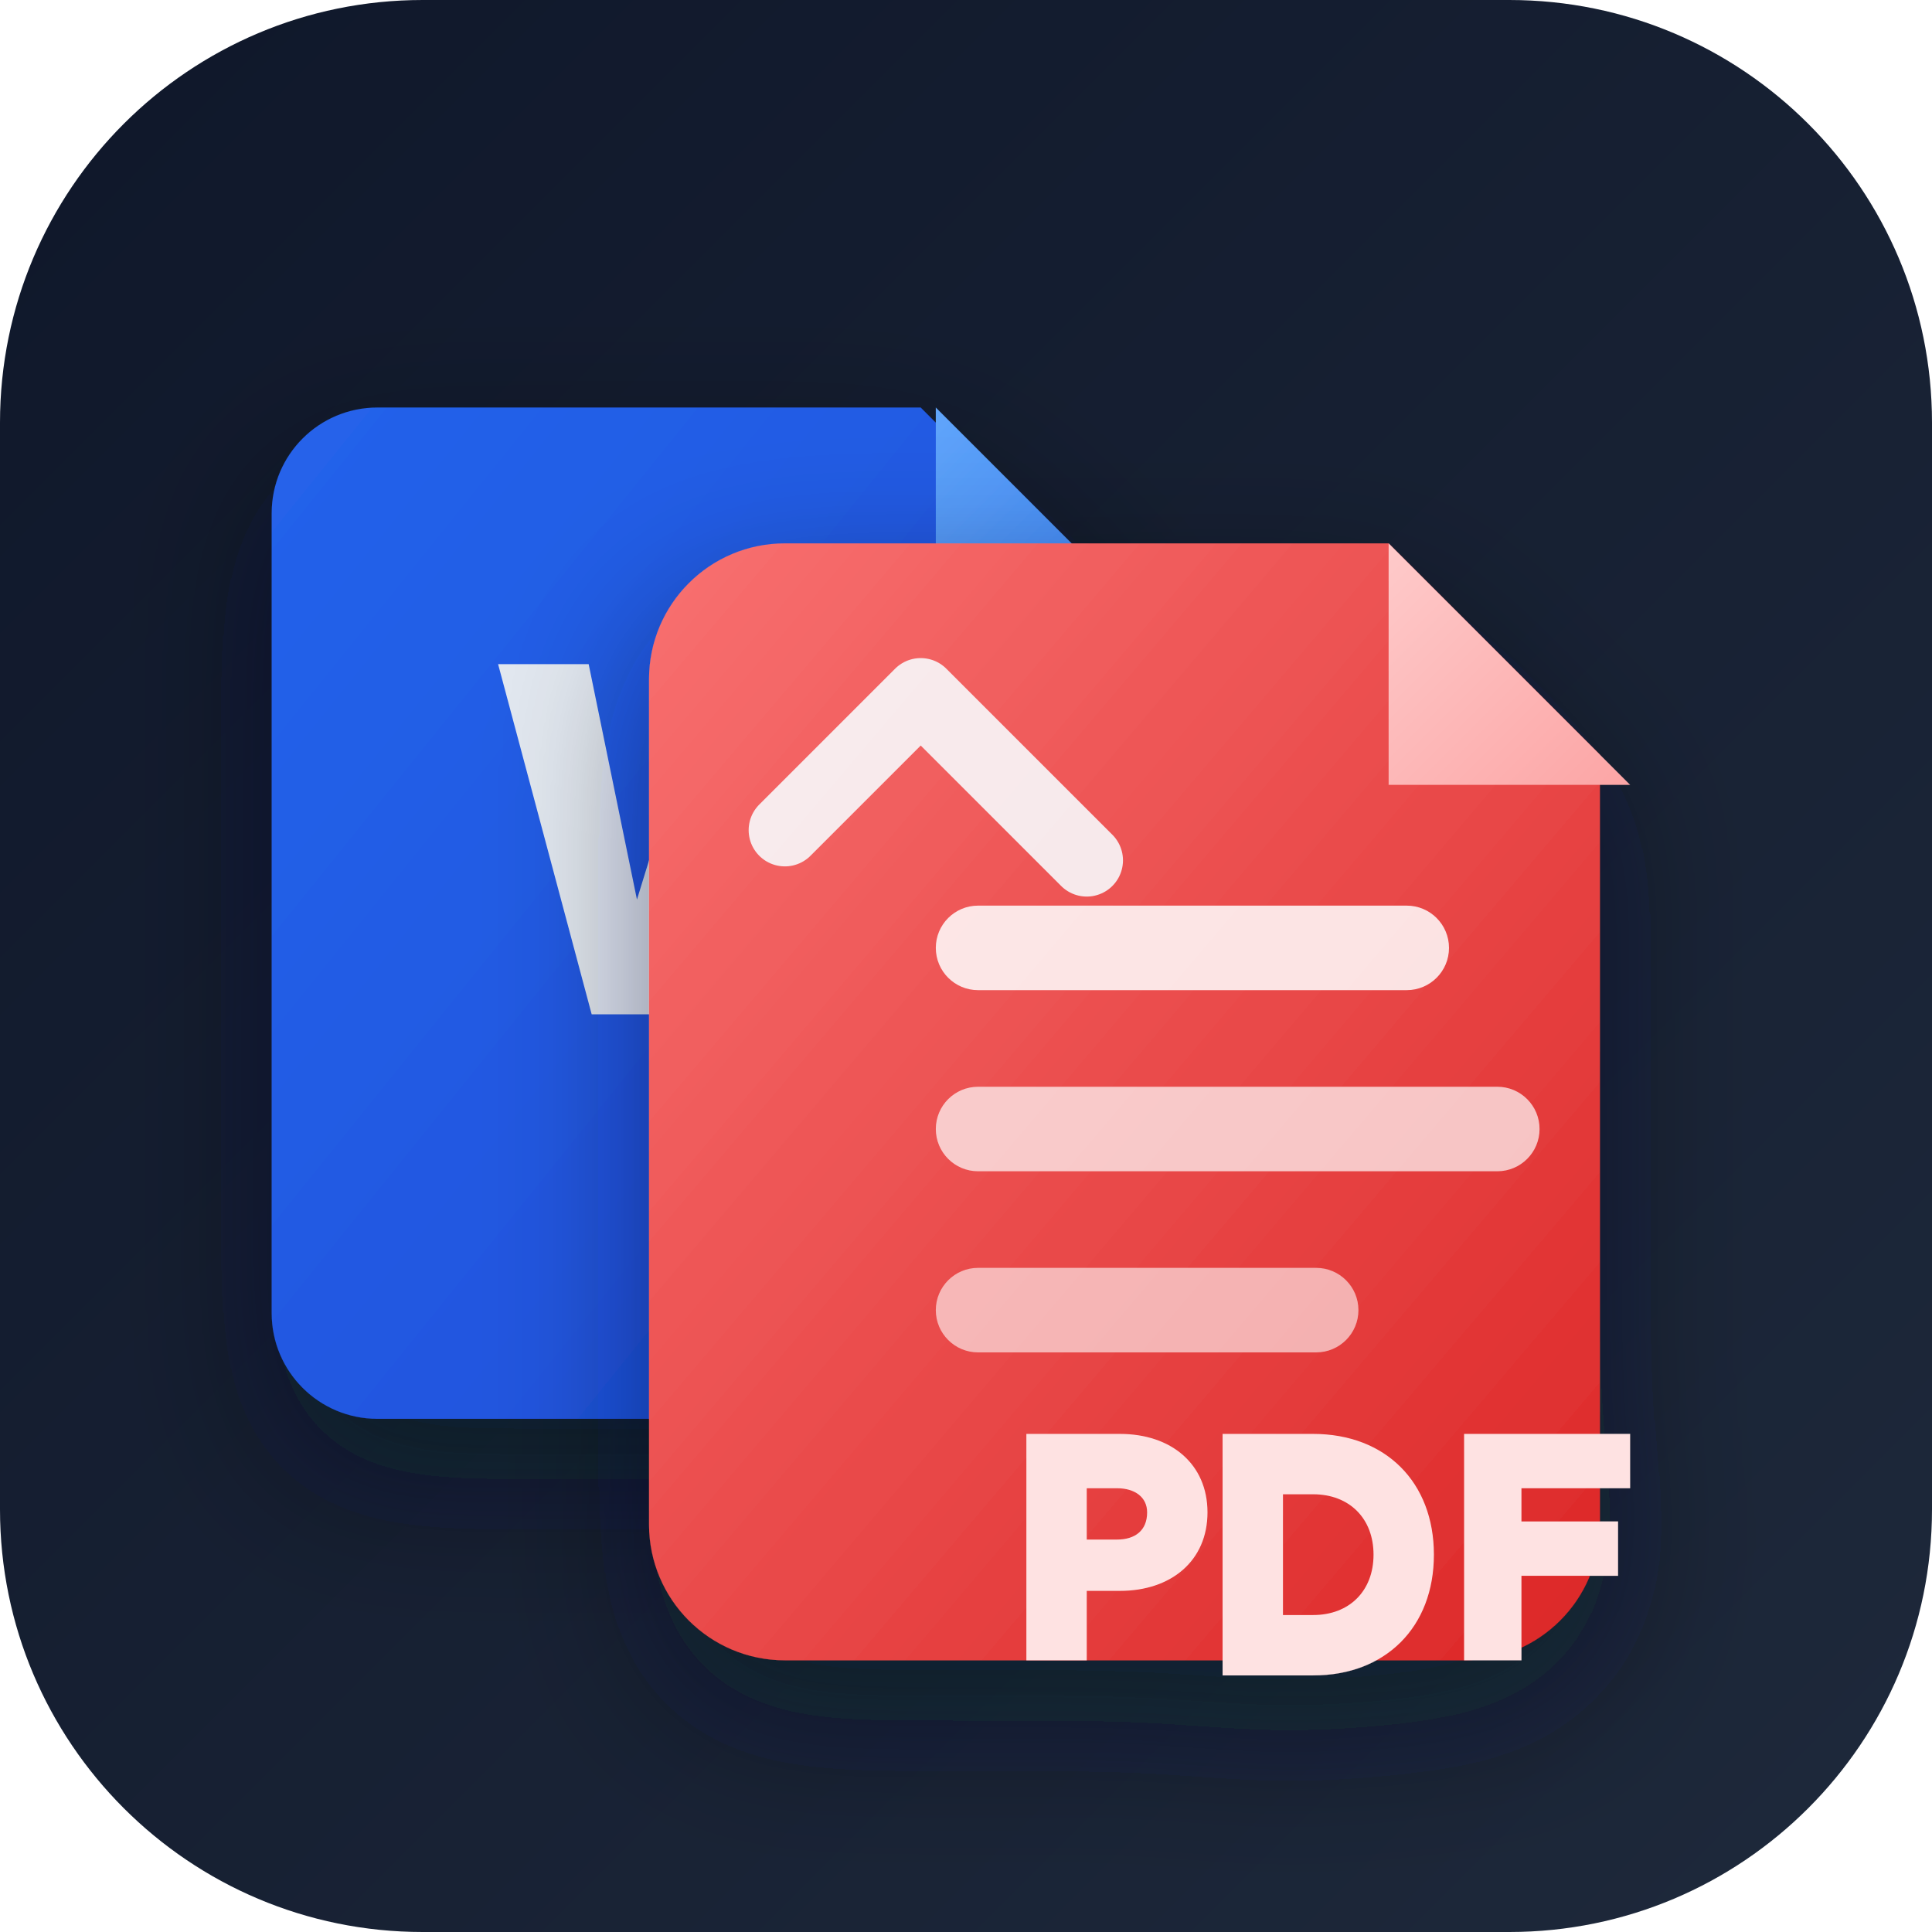
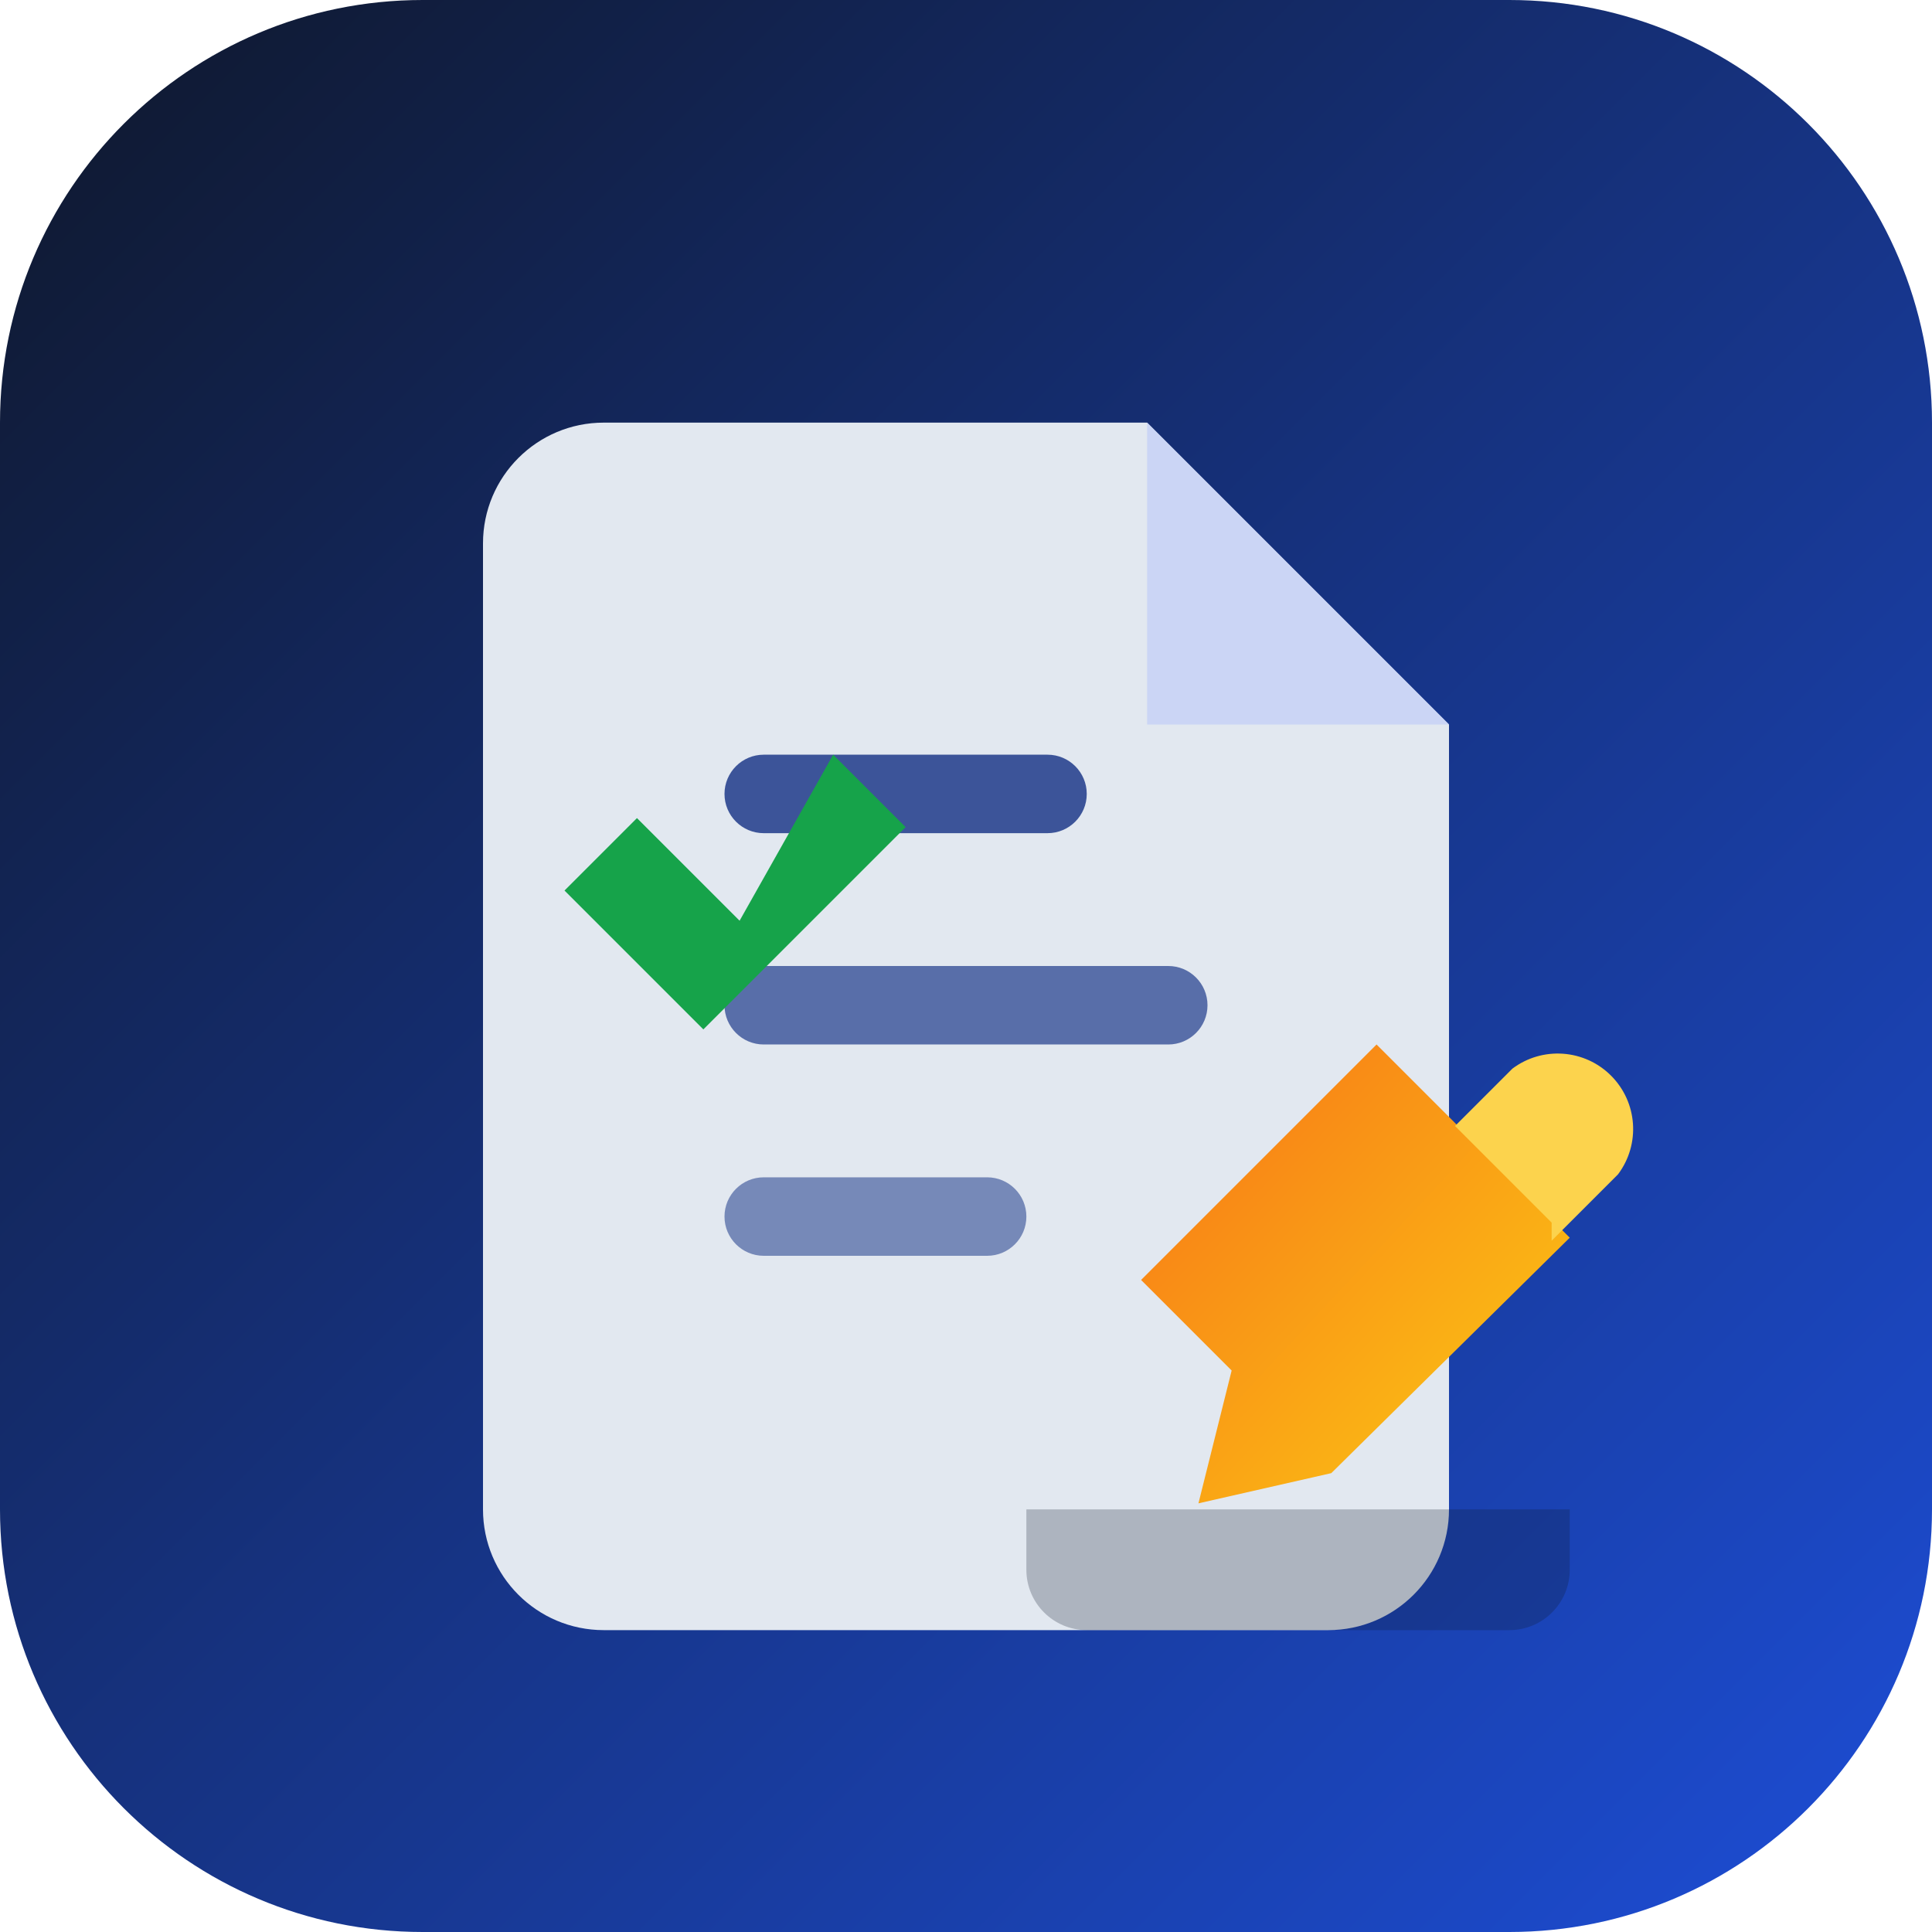
<svg xmlns="http://www.w3.org/2000/svg" viewBox="0 0 64 64">
  <defs>
    <linearGradient id="bg" x1="0%" y1="0%" x2="100%" y2="100%">
      <stop offset="0%" stop-color="#0f172a" />
-       <stop offset="100%" stop-color="#1e293b" />
-     </linearGradient>
-     <linearGradient id="word" x1="0%" y1="0%" x2="100%" y2="100%">
-       <stop offset="0%" stop-color="#2563eb" />
      <stop offset="100%" stop-color="#1d4ed8" />
    </linearGradient>
-     <linearGradient id="word-fold" x1="0%" y1="0%" x2="100%" y2="100%">
-       <stop offset="0%" stop-color="#60a5fa" />
-       <stop offset="100%" stop-color="#3b82f6" />
+     <linearGradient id="pen" x1="0%" y1="0%" x2="100%" y2="100%">
+       <stop offset="0%" stop-color="#f97316" />
+       <stop offset="100%" stop-color="#facc15" />
    </linearGradient>
-     <linearGradient id="pdf" x1="0%" y1="0%" x2="100%" y2="100%">
-       <stop offset="0%" stop-color="#f87171" />
-       <stop offset="100%" stop-color="#dc2626" />
-     </linearGradient>
-     <linearGradient id="pdf-fold" x1="0%" y1="0%" x2="100%" y2="100%">
-       <stop offset="0%" stop-color="#fecaca" />
-       <stop offset="100%" stop-color="#fca5a5" />
-     </linearGradient>
-     <filter id="shadow" x="-20%" y="-20%" width="140%" height="140%" color-interpolation-filters="sRGB">
-       <feDropShadow dx="0" dy="2" stdDeviation="2.5" flood-color="rgba(15, 23, 42, 0.45)" />
-     </filter>
  </defs>
  <rect width="64" height="64" rx="14" ry="14" fill="url(#bg)" />
-   <g filter="url(#shadow)">
-     <path d="M12.5 13.5h18l5.5 5.5v24.5a3.5 3.5 0 0 1-3.5 3.5h-20a3.5 3.5 0 0 1-3.5-3.5V17a3.5 3.5 0 0 1 3.5-3.5z" fill="url(#word)" />
-     <path d="M31 13.5v7h7" fill="url(#word-fold)" />
-     <path d="M16.5 22h3l1.6 7.8 2.4-7.8h2.1l2.4 7.8 1.6-7.8h3l-2.8 11.6h-3.1l-2-6.4-2 6.4h-3.1z" fill="#e2e8f0" />
-     <path d="M24 33.8h10a1.7 1.7 0 0 1 0 3.4H24a1.7 1.7 0 0 1 0-3.4z" fill="rgba(226,232,240,0.65)" />
-   </g>
-   <g filter="url(#shadow)">
-     <path d="M26 18h20l7 7v25.5a4.5 4.5 0 0 1-4.5 4.5H26a4.5 4.5 0 0 1-4.5-4.5V22.5A4.5 4.5 0 0 1 26 18z" fill="url(#pdf)" />
-     <path d="M46 18v8h8" fill="url(#pdf-fold)" />
-     <rect x="31" y="30" width="17" height="2.8" rx="1.4" fill="rgba(255,255,255,0.85)" />
-     <rect x="31" y="36" width="20" height="2.8" rx="1.4" fill="rgba(255,255,255,0.7)" />
-     <rect x="31" y="42" width="14" height="2.8" rx="1.4" fill="rgba(255,255,255,0.6)" />
-     <path d="M34 47.5h3.1c1.7 0 2.9 1 2.9 2.6s-1.2 2.6-2.9 2.6H36v2.3h-2zM37 51c.6 0 1-.3 1-.9 0-.5-.4-.8-1-.8h-1v1.7z" fill="#fee2e2" />
-     <path d="M40.5 47.5h3c2.4 0 4 1.6 4 4s-1.6 4-4 4h-3zm3 6c1.2 0 2-.8 2-2s-.8-2-2-2h-1v4z" fill="#fee2e2" />
-     <path d="M48.5 47.5H54v1.8h-3.6v1.1h3.2v1.8h-3.2v2.8h-1.9z" fill="#fee2e2" />
-   </g>
-   <path d="M26 27.5l4.5-4.5 5.5 5.5" fill="none" stroke="#f8fafc" stroke-width="2.4" stroke-linecap="round" stroke-linejoin="round" opacity="0.9" />
+   <path d="M20 14h18l10 10v26a4 4 0 0 1-4 4H20a4 4 0 0 1-4-4V18a4 4 0 0 1 4-4z" fill="#e2e8f0" />
+   <path d="M38 14v10h10" fill="#cbd5f5" />
+   <rect x="24" y="25" width="12" height="2.6" rx="1.3" fill="#1e3a8a" opacity="0.85" />
+   <rect x="24" y="32" width="16" height="2.6" rx="1.3" fill="#1e3a8a" opacity="0.7" />
+   <rect x="24" y="39" width="10" height="2.6" rx="1.3" fill="#1e3a8a" opacity="0.55" />
+   <path d="M24.5 30.5l-3.4-3.4-2.4 2.4 4.6 4.6L30 27.4 27.6 25z" fill="#16a34a" />
+   <path d="M37.8 42.4l7.8-7.8 6.4 6.4-7.9 7.8-4.4 1 1.1-4.4z" fill="url(#pen)" />
+   <path d="M51.4 40.5l-3.2-3.2 1.9-1.9a2.5 2.5 0 0 1 3.5 3.5l-2.2 2.2z" fill="#fcd34d" />
+   <path d="M34 50h18v2a2 2 0 0 1-2 2H36a2 2 0 0 1-2-2v-2z" fill="#0f172a" opacity="0.25" />
</svg>
